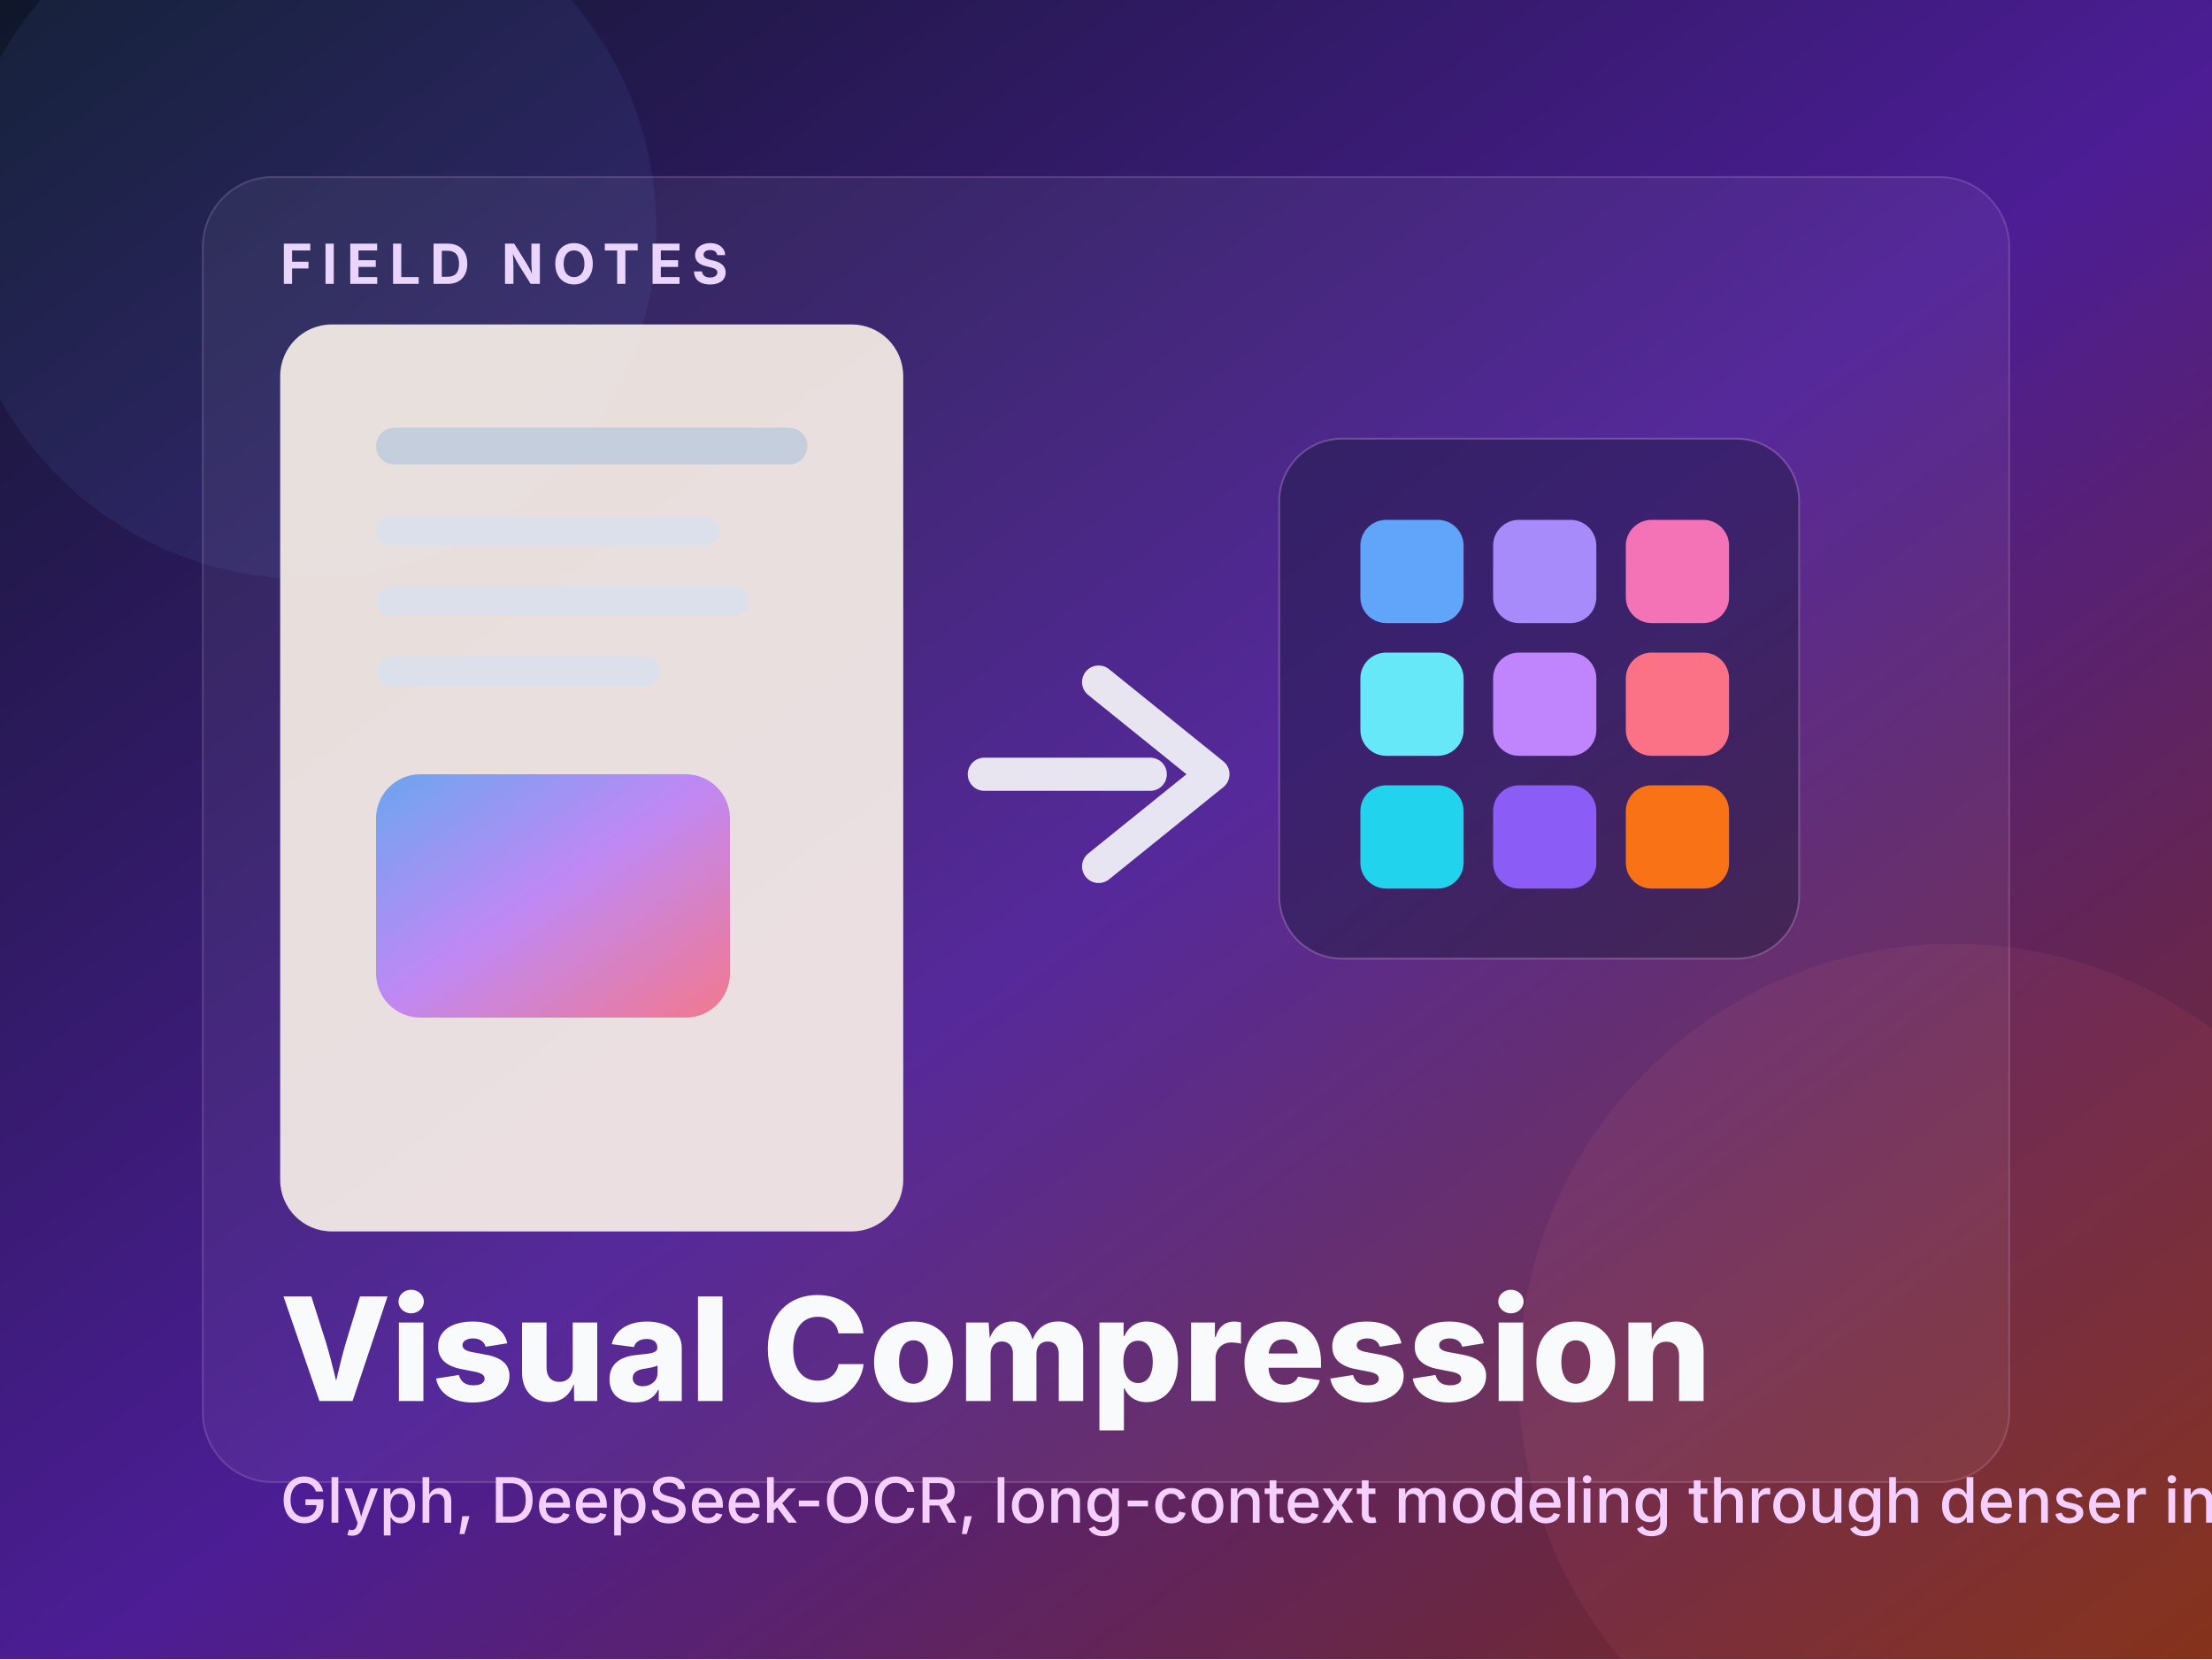
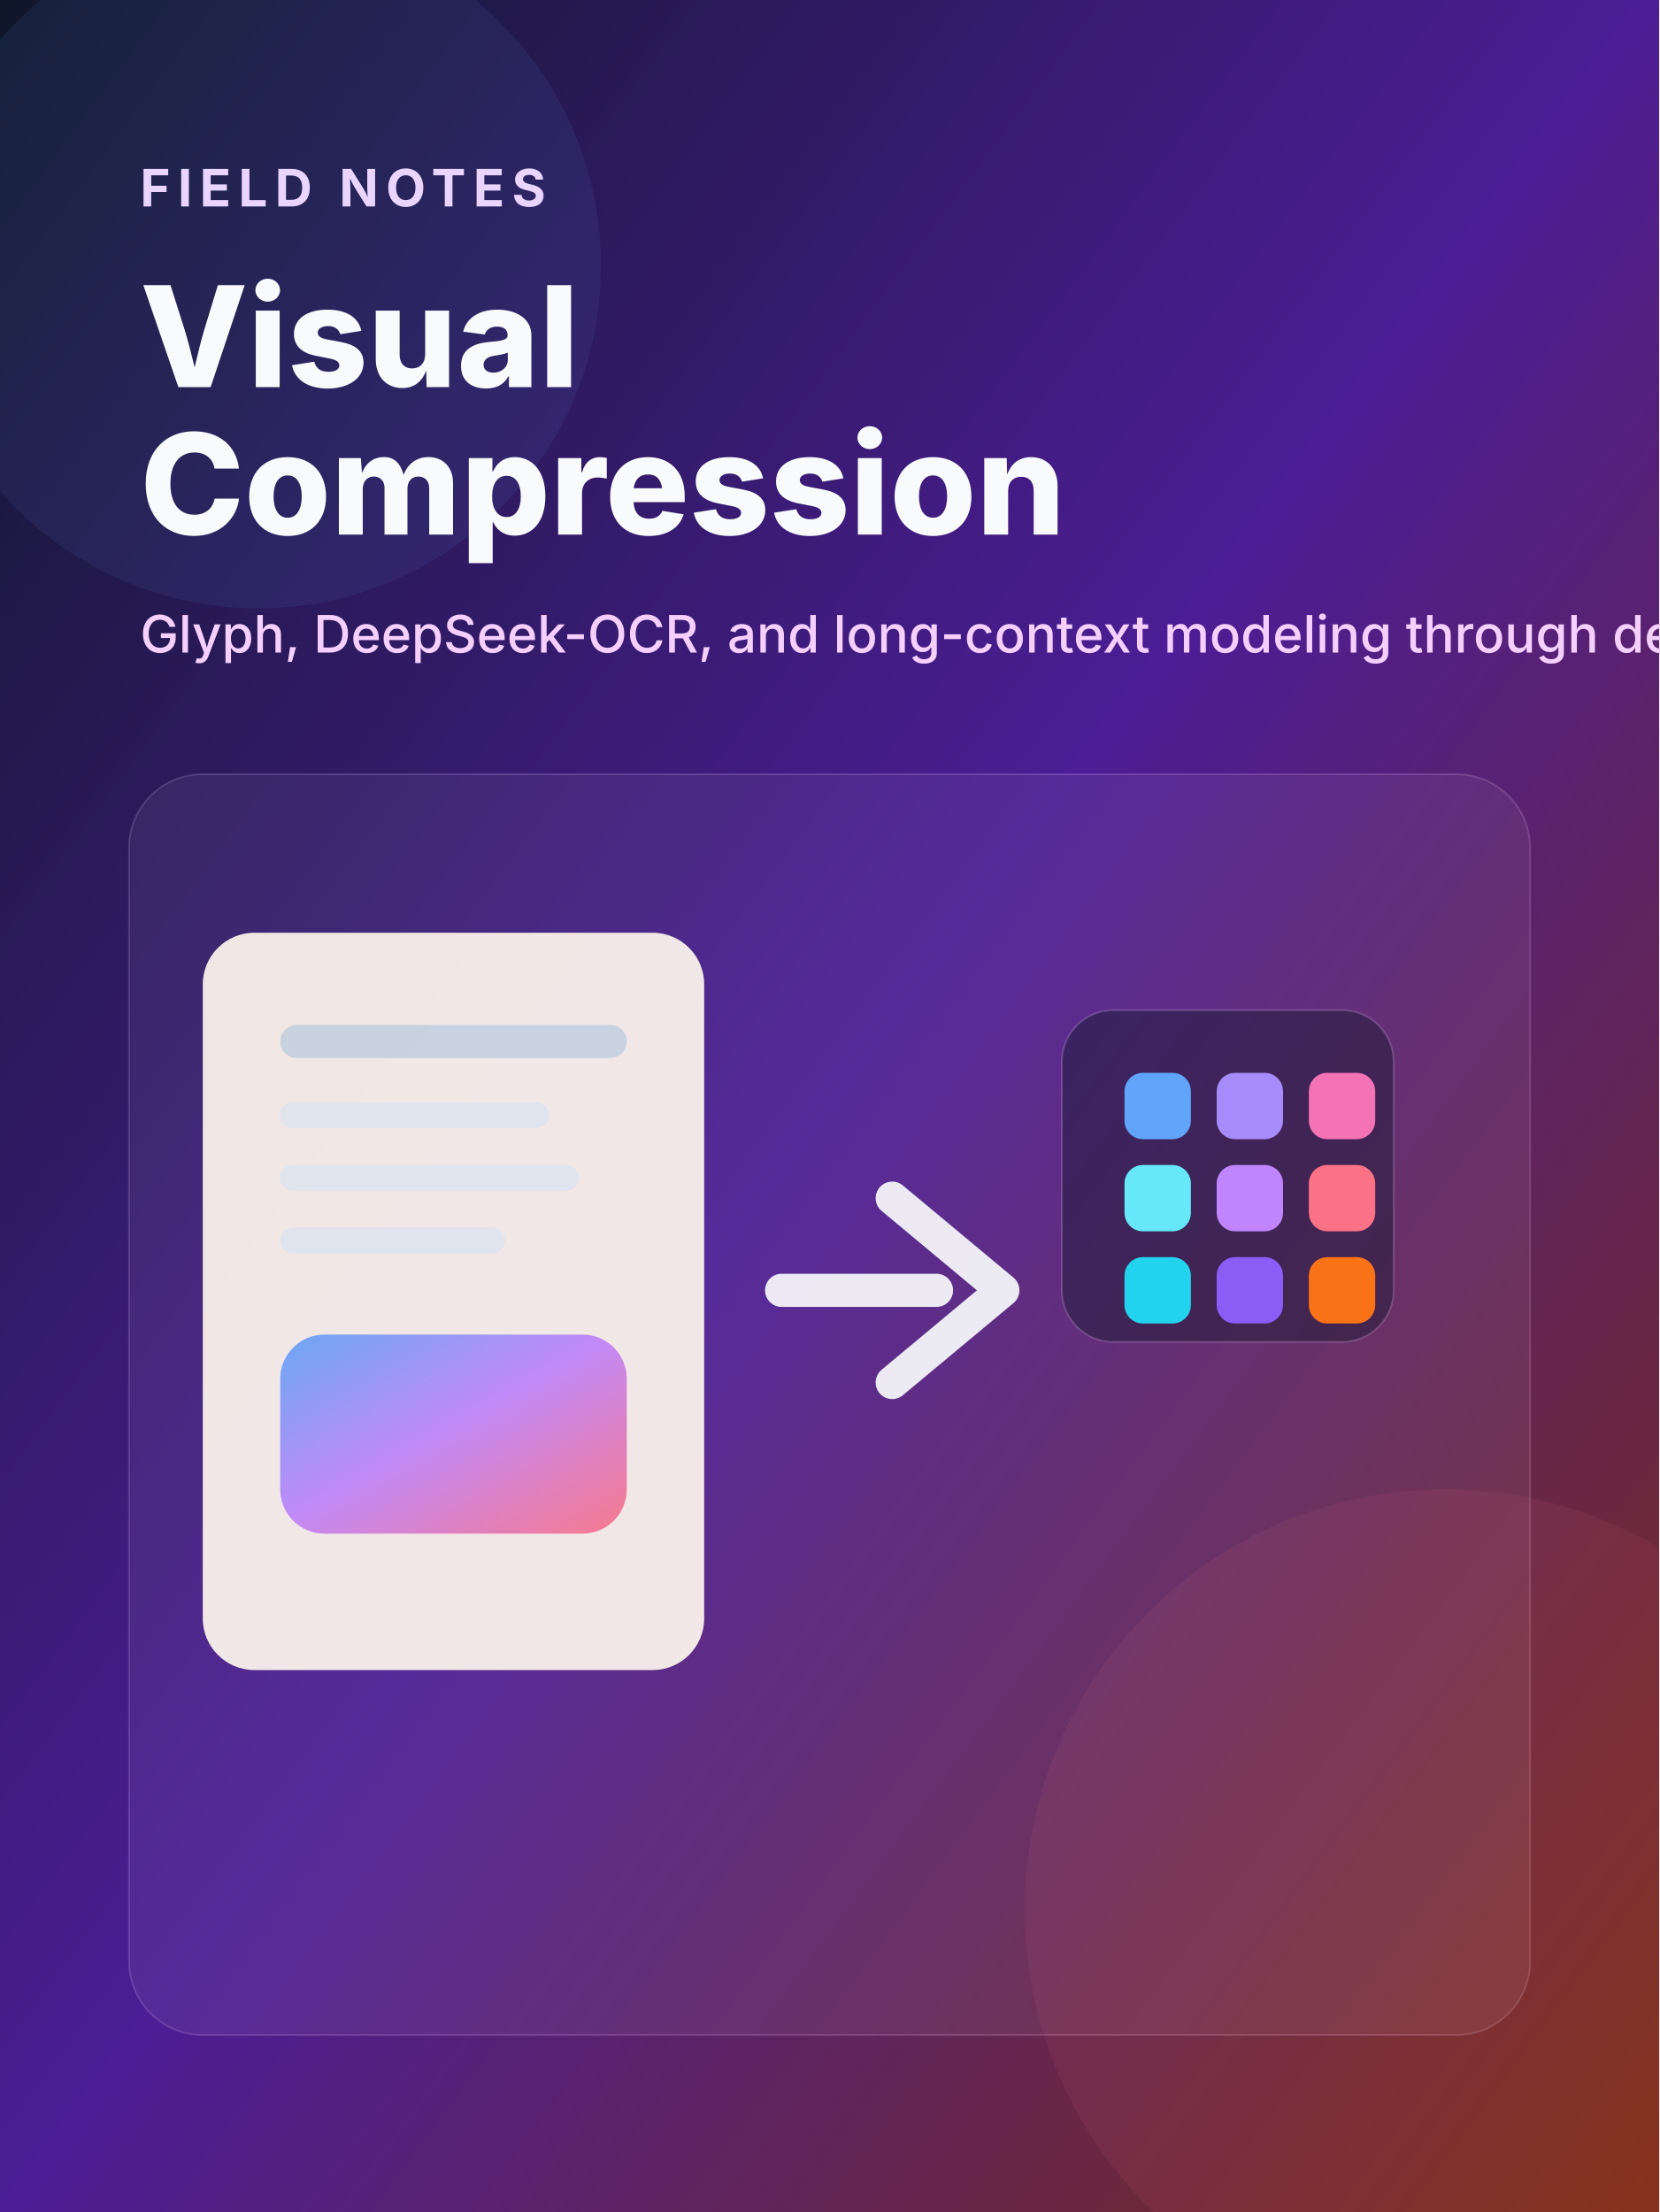
- <svg xmlns="http://www.w3.org/2000/svg" viewBox="0 0 1200 900" role="img" aria-labelledby="title desc">
+ <svg xmlns="http://www.w3.org/2000/svg" viewBox="0 0 900 1200" role="img" aria-labelledby="title desc">
  <defs>
    <linearGradient id="bg" x1="0" y1="0" x2="1" y2="1">
      <stop offset="0%" stop-color="#0f172a" />
-       <stop offset="52%" stop-color="#4c1d95" />
+       <stop offset="50%" stop-color="#4c1d95" />
      <stop offset="100%" stop-color="#7c2d12" />
    </linearGradient>
    <linearGradient id="accent" x1="0" y1="0" x2="1" y2="1">
      <stop offset="0%" stop-color="#60a5fa" />
      <stop offset="48%" stop-color="#c084fc" />
      <stop offset="100%" stop-color="#fb7185" />
    </linearGradient>
  </defs>
-   <rect width="1200" height="900" fill="url(#bg)" />
-   <circle cx="166" cy="124" r="190" fill="#60a5fa" opacity="0.08" />
-   <circle cx="1060" cy="748" r="236" fill="#fb7185" opacity="0.08" />
-   <g opacity="0.96">
-     <rect x="110" y="96" width="980" height="708" rx="38" fill="#ffffff" fill-opacity="0.06" stroke="#f5d0fe" stroke-opacity="0.18" />
-     <rect x="152" y="176" width="338" height="492" rx="28" fill="#fff7ed" fill-opacity="0.92" />
-     <rect x="204" y="232" width="234" height="20" rx="10" fill="#cbd5e1" />
-     <rect x="204" y="280" width="186" height="16" rx="8" fill="#e2e8f0" />
-     <rect x="204" y="318" width="202" height="16" rx="8" fill="#e2e8f0" />
-     <rect x="204" y="356" width="154" height="16" rx="8" fill="#e2e8f0" />
-     <rect x="204" y="420" width="192" height="132" rx="24" fill="url(#accent)" opacity="0.9" />
+   <rect width="900" height="1200" fill="url(#bg)" />
+   <circle cx="140" cy="144" r="186" fill="#60a5fa" opacity="0.08" />
+   <circle cx="784" cy="1036" r="228" fill="#fb7185" opacity="0.08" />
+   <g font-family="Inter, SF Pro Display, Arial, sans-serif">
+     <text x="76" y="112" fill="#e9d5ff" font-size="28" font-weight="700" letter-spacing="4">FIELD NOTES</text>
+     <text x="76" y="210" fill="#f8fafc" font-size="76" font-weight="800">Visual</text>
+     <text x="76" y="290" fill="#f8fafc" font-size="76" font-weight="800">Compression</text>
+     <text x="76" y="354" fill="#f5d0fe" font-size="28" font-weight="500">Glyph, DeepSeek-OCR, and long-context modeling through denser inputs</text>
  </g>
-   <g fill="none" stroke-linecap="round" stroke-linejoin="round">
-     <path d="M534 420h90" stroke="#f8fafc" stroke-opacity="0.9" stroke-width="18" />
-     <path d="M596 370l62 50-62 50" stroke="#f8fafc" stroke-opacity="0.9" stroke-width="18" />
+   <rect x="70" y="420" width="760" height="684" rx="40" fill="#ffffff" fill-opacity="0.06" stroke="#f5d0fe" stroke-opacity="0.16" />
+   <g opacity="0.98">
+     <rect x="110" y="506" width="272" height="400" rx="28" fill="#fff7ed" fill-opacity="0.94" />
+     <rect x="152" y="556" width="188" height="18" rx="9" fill="#cbd5e1" />
+     <rect x="152" y="598" width="146" height="14" rx="7" fill="#e2e8f0" />
+     <rect x="152" y="632" width="162" height="14" rx="7" fill="#e2e8f0" />
+     <rect x="152" y="666" width="122" height="14" rx="7" fill="#e2e8f0" />
+     <rect x="152" y="724" width="188" height="108" rx="24" fill="url(#accent)" opacity="0.92" />
+   </g>
+   <g fill="none" stroke="#f8fafc" stroke-linecap="round" stroke-linejoin="round" stroke-opacity="0.92">
+     <path d="M424 700h84" stroke-width="18" />
+     <path d="M484 650l60 50-60 50" stroke-width="18" />
  </g>
  <g>
-     <rect x="694" y="238" width="282" height="282" rx="34" fill="#0f172a" fill-opacity="0.38" stroke="#f5d0fe" stroke-opacity="0.24" />
-     <g transform="translate(738 282)">
-       <rect x="0" y="0" width="56" height="56" rx="14" fill="#60a5fa" />
-       <rect x="72" y="0" width="56" height="56" rx="14" fill="#a78bfa" />
-       <rect x="144" y="0" width="56" height="56" rx="14" fill="#f472b6" />
-       <rect x="0" y="72" width="56" height="56" rx="14" fill="#67e8f9" />
-       <rect x="72" y="72" width="56" height="56" rx="14" fill="#c084fc" />
-       <rect x="144" y="72" width="56" height="56" rx="14" fill="#fb7185" />
-       <rect x="0" y="144" width="56" height="56" rx="14" fill="#22d3ee" />
-       <rect x="72" y="144" width="56" height="56" rx="14" fill="#8b5cf6" />
-       <rect x="144" y="144" width="56" height="56" rx="14" fill="#f97316" />
+     <rect x="576" y="548" width="180" height="180" rx="28" fill="#0f172a" fill-opacity="0.42" stroke="#f5d0fe" stroke-opacity="0.2" />
+     <g transform="translate(610 582)">
+       <rect x="0" y="0" width="36" height="36" rx="10" fill="#60a5fa" />
+       <rect x="50" y="0" width="36" height="36" rx="10" fill="#a78bfa" />
+       <rect x="100" y="0" width="36" height="36" rx="10" fill="#f472b6" />
+       <rect x="0" y="50" width="36" height="36" rx="10" fill="#67e8f9" />
+       <rect x="50" y="50" width="36" height="36" rx="10" fill="#c084fc" />
+       <rect x="100" y="50" width="36" height="36" rx="10" fill="#fb7185" />
+       <rect x="0" y="100" width="36" height="36" rx="10" fill="#22d3ee" />
+       <rect x="50" y="100" width="36" height="36" rx="10" fill="#8b5cf6" />
+       <rect x="100" y="100" width="36" height="36" rx="10" fill="#f97316" />
    </g>
  </g>
-   <g font-family="Inter, SF Pro Display, Arial, sans-serif">
-     <text x="152" y="154" fill="#e9d5ff" font-size="30" font-weight="700" letter-spacing="5">FIELD NOTES</text>
-     <text x="152" y="760" fill="#f8fafc" font-size="78" font-weight="800">Visual Compression</text>
-     <text x="152" y="826" fill="#f5d0fe" font-size="34" font-weight="500">Glyph, DeepSeek-OCR, long-context modeling through denser inputs</text>
-   </g>
</svg>
